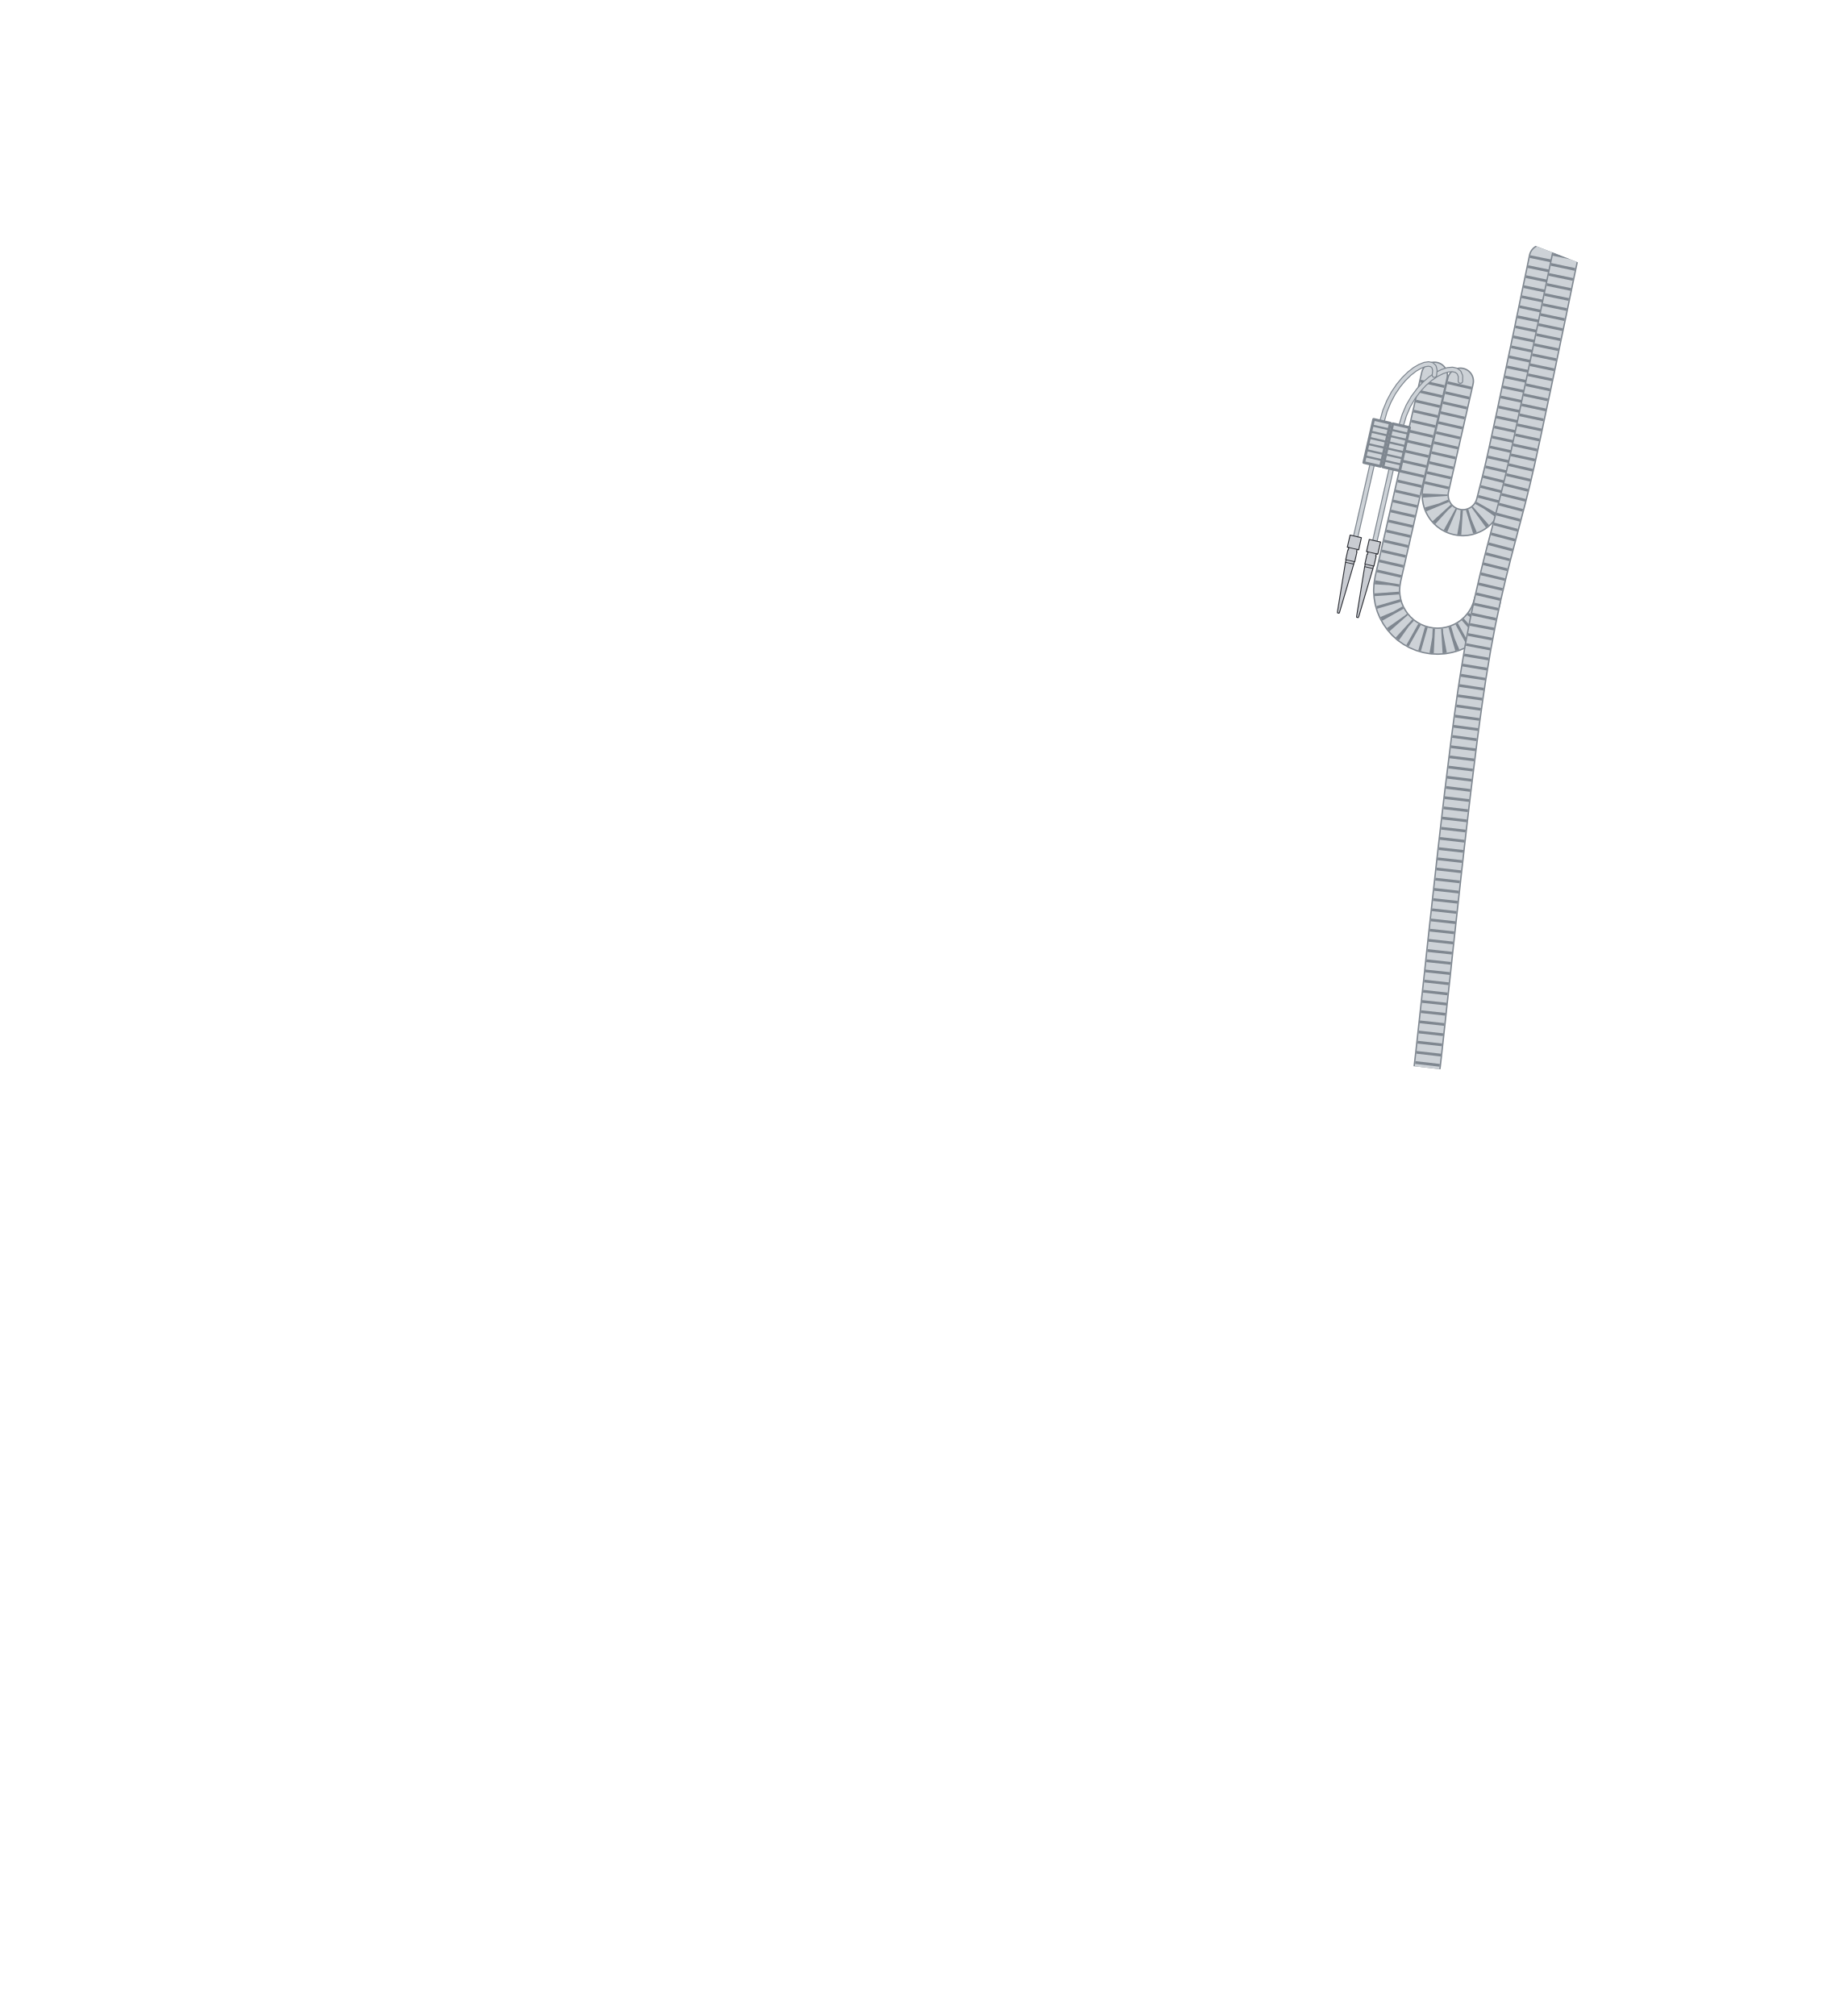
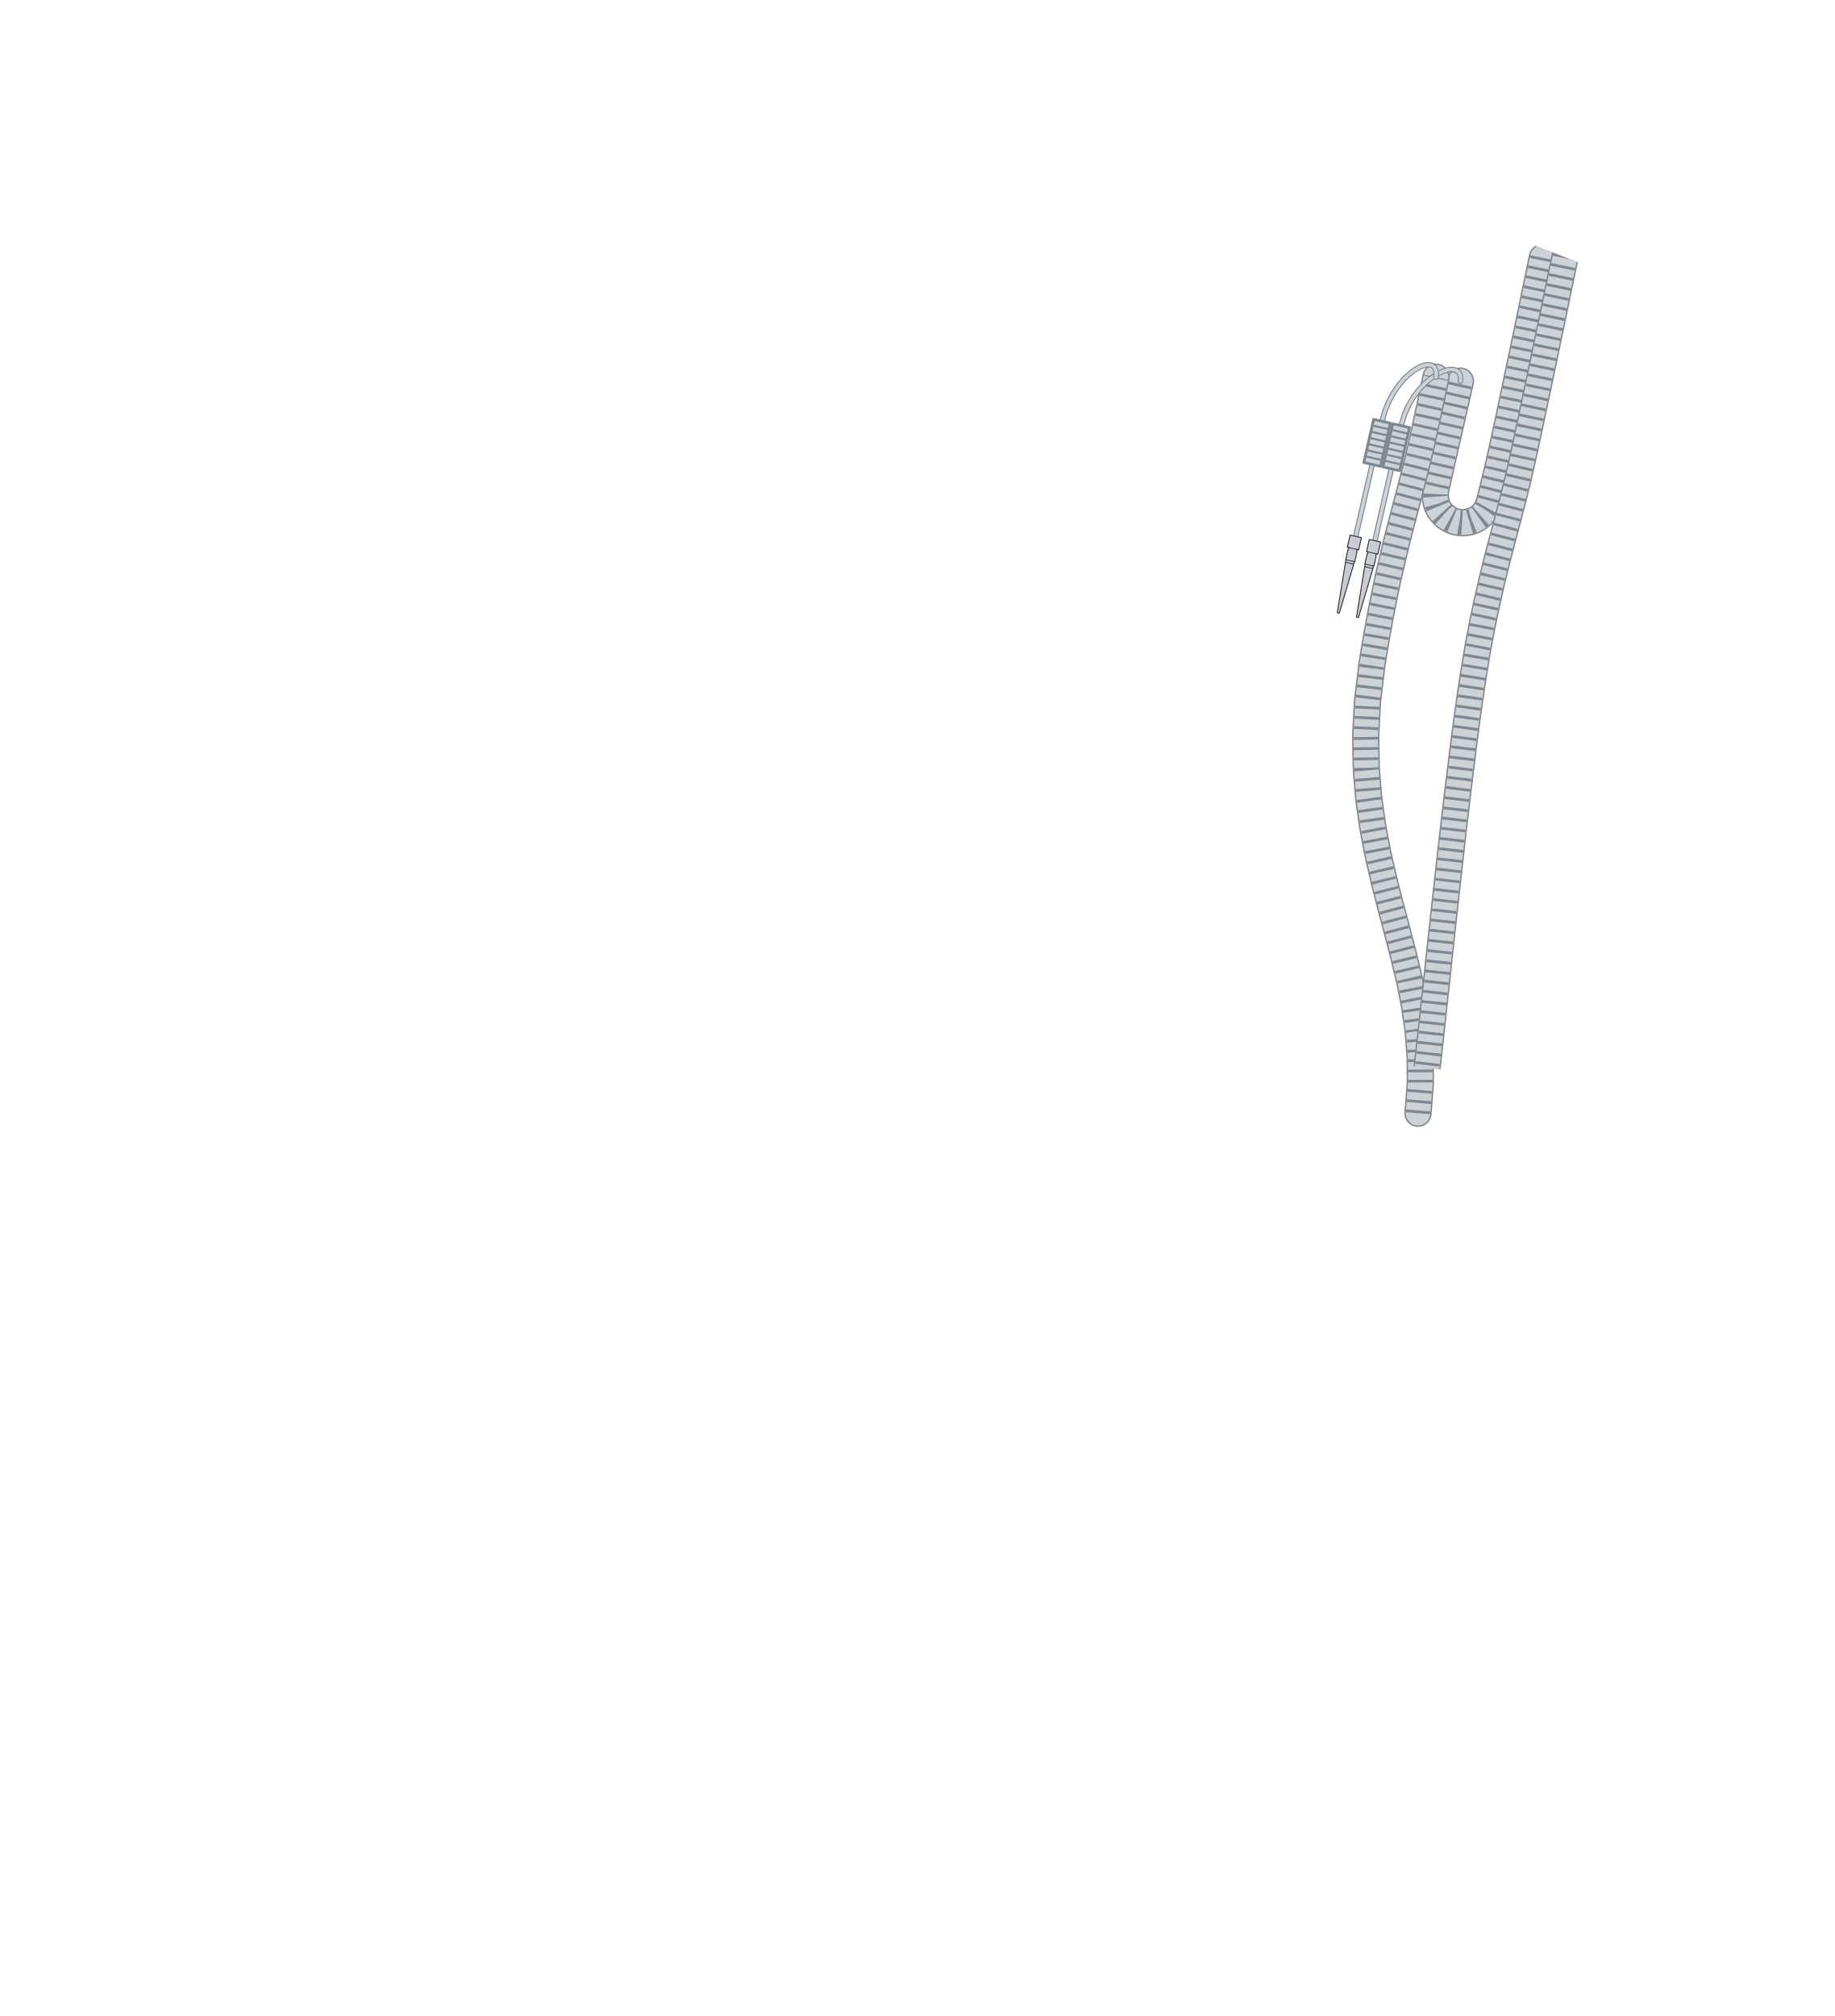
<svg xmlns="http://www.w3.org/2000/svg" width="26.859in" height="29.509in" viewBox="0 0 2685.94 2950.87" data-asset-id="garment-blues-class-b-shirt-male-cord-aide-de-camp" data-source="original" data-units="0.01in">
  <defs>
    <linearGradient id="garment-blues-class-b-shirt-male-cord-aide-de-camp__coatShade" gradientUnits="userSpaceOnUse" x1="-12" y1="0" x2="12" y2="0">
      <stop offset="0" stop-color="#000" stop-opacity=".30" />
      <stop offset=".12" stop-color="#000" stop-opacity=".08" />
      <stop offset=".3" stop-color="#000" stop-opacity="0" />
      <stop offset=".7" stop-color="#000" stop-opacity="0" />
      <stop offset=".88" stop-color="#000" stop-opacity=".08" />
      <stop offset="1" stop-color="#000" stop-opacity=".30" />
    </linearGradient>
    <linearGradient id="garment-blues-class-b-shirt-male-cord-aide-de-camp__topLight" x1="0" y1="0" x2="0" y2="1">
      <stop offset="0" stop-color="#fff" stop-opacity=".10" />
      <stop offset="1" stop-color="#fff" stop-opacity="0" />
    </linearGradient>
    <radialGradient id="garment-blues-class-b-shirt-male-cord-aide-de-camp__btn" cx=".4" cy=".35" r=".8">
      <stop offset="0" stop-color="#ffffff" />
      <stop offset=".6" stop-color="#cfd3da" />
      <stop offset="1" stop-color="#8d939e" />
    </radialGradient>
    <linearGradient id="garment-blues-class-b-shirt-male-cord-aide-de-camp__plate" x1="0" y1="0" x2="0" y2="1">
      <stop offset="0" stop-color="#e4e6ea" />
      <stop offset="1" stop-color="#a9aeb8" />
    </linearGradient>
  </defs>
  <g id="garment-blues-class-b-shirt-male-cord-aide-de-camp__art" transform="translate(1342.968 10.000) scale(100)">
    <defs>
      <clipPath id="garment-blues-class-b-shirt-male-cord-aide-de-camp__cordClip">
        <path d="M-2.997,0.030L-2.808,0.021L-2.683,0.083L-0.929,1.548L0.000,2.200L0.929,1.548L2.683,0.083L2.808,0.021L2.997,0.030L4.270,1.636L9.667,3.738L9.865,3.853L10.183,4.240L10.695,4.990L12.138,7.067L12.529,8.395L13.015,10.702L13.230,12.547L13.190,15.663L12.967,15.845L7.663,15.529L7.154,19.702L7.039,22.759L7.813,27.029L7.961,29.048L7.913,29.197L7.731,29.278L6.115,29.278L-7.878,29.230L-7.961,28.471L-7.846,27.259L-7.039,22.759L-7.154,19.702L-7.663,15.529L-12.967,15.845L-13.190,15.663L-13.230,12.547L-12.982,10.471L-12.138,7.067L-10.108,4.125L-9.865,3.853L-9.667,3.738L-4.270,1.636Z" clip-rule="evenodd" />
      </clipPath>
    </defs>
    <g clip-path="url(#garment-blues-class-b-shirt-male-cord-aide-de-camp__cordClip)">
      <g id="garment-blues-class-b-shirt-male-cord-aide-de-camp__aiguillette">
        <g id="garment-blues-class-b-shirt-male-cord-aide-de-camp__aiguillette-loop">
          <g id="garment-blues-class-b-shirt-male-cord-aide-de-camp__aiguillette-braid-short">
-             <path d="M9.150,3.672L9.114,3.848L9.077,4.025L9.040,4.201L9.004,4.377L8.967,4.553L8.931,4.730L8.894,4.906L8.857,5.082L8.820,5.258L8.783,5.434L8.746,5.609L8.709,5.785L8.672,5.961L8.634,6.137L8.596,6.312L8.558,6.488L8.520,6.659L8.479,6.835L8.437,7.004L8.394,7.175L8.378,7.237L8.365,7.282L8.347,7.325L8.325,7.364L8.299,7.401L8.269,7.434L8.236,7.463L8.200,7.489L8.161,7.510L8.120,7.527L8.078,7.540L8.033,7.548L7.988,7.551L7.942,7.548L7.896,7.540L7.850,7.527L7.808,7.509L7.768,7.487L7.732,7.461L7.699,7.431L7.669,7.398L7.644,7.362L7.622,7.323L7.605,7.282L7.593,7.240L7.585,7.195L7.582,7.150L7.584,7.104L7.592,7.058L7.952,5.478" fill="none" stroke="#7f8790" stroke-width="0.400" stroke-linejoin="round" stroke-linecap="round" />
-             <path d="M9.150,3.672L9.114,3.848L9.077,4.025L9.040,4.201L9.004,4.377L8.967,4.553L8.931,4.730L8.894,4.906L8.857,5.082L8.820,5.258L8.783,5.434L8.746,5.609L8.709,5.785L8.672,5.961L8.634,6.137L8.596,6.312L8.558,6.488L8.520,6.659L8.479,6.835L8.437,7.004L8.394,7.175L8.378,7.237L8.365,7.282L8.347,7.325L8.325,7.364L8.299,7.401L8.269,7.434L8.236,7.463L8.200,7.489L8.161,7.510L8.120,7.527L8.078,7.540L8.033,7.548L7.988,7.551L7.942,7.548L7.896,7.540L7.850,7.527L7.808,7.509L7.768,7.487L7.732,7.461L7.699,7.431L7.669,7.398L7.644,7.362L7.622,7.323L7.605,7.282L7.593,7.240L7.585,7.195L7.582,7.150L7.584,7.104L7.592,7.058L7.952,5.478" fill="none" stroke="#cdd2d7" stroke-width="0.360" stroke-linejoin="round" stroke-linecap="round" />
-             <path d="M9.150,3.672L9.114,3.848L9.077,4.025L9.040,4.201L9.004,4.377L8.967,4.553L8.931,4.730L8.894,4.906L8.857,5.082L8.820,5.258L8.783,5.434L8.746,5.609L8.709,5.785L8.672,5.961L8.634,6.137L8.596,6.312L8.558,6.488L8.520,6.659L8.479,6.835L8.437,7.004L8.394,7.175L8.378,7.237L8.365,7.282L8.347,7.325L8.325,7.364L8.299,7.401L8.269,7.434L8.236,7.463L8.200,7.489L8.161,7.510L8.120,7.527L8.078,7.540L8.033,7.548L7.988,7.551L7.942,7.548L7.896,7.540L7.850,7.527L7.808,7.509L7.768,7.487L7.732,7.461L7.699,7.431L7.669,7.398L7.644,7.362L7.622,7.323L7.605,7.282L7.593,7.240L7.585,7.195L7.582,7.150L7.584,7.104L7.592,7.058L7.952,5.478" fill="none" stroke="#7f8790" stroke-width="0.360" stroke-dasharray="0.040 0.110" stroke-linejoin="round" stroke-linecap="butt" />
+             <path d="M9.150,3.672L9.114,3.848L9.077,4.025L9.040,4.201L9.004,4.377L8.967,4.553L8.931,4.730L8.894,4.906L8.857,5.082L8.820,5.258L8.783,5.434L8.746,5.609L8.709,5.785L8.672,5.961L8.634,6.137L8.596,6.312L8.558,6.487L8.519,6.660L8.479,6.832L8.437,7.004L8.394,7.176L8.378,7.237L8.365,7.282L8.347,7.325L8.325,7.364L8.299,7.401L8.269,7.434L8.236,7.463L8.200,7.489L8.161,7.510L8.120,7.527L8.077,7.540L8.033,7.548L7.988,7.551L7.942,7.548L7.896,7.540L7.850,7.527L7.808,7.509L7.768,7.487L7.732,7.461L7.699,7.431L7.669,7.398L7.644,7.362L7.622,7.323L7.605,7.282L7.593,7.240L7.585,7.195L7.582,7.150L7.584,7.104L7.592,7.058L7.952,5.478" fill="none" stroke="#7f8790" stroke-width="0.400" stroke-linejoin="round" stroke-linecap="round" />
+             <path d="M9.150,3.672L9.114,3.848L9.077,4.025L9.040,4.201L9.004,4.377L8.967,4.553L8.931,4.730L8.894,4.906L8.857,5.082L8.820,5.258L8.783,5.434L8.746,5.609L8.709,5.785L8.672,5.961L8.634,6.137L8.596,6.312L8.558,6.487L8.519,6.660L8.479,6.832L8.437,7.004L8.394,7.176L8.378,7.237L8.365,7.282L8.347,7.325L8.325,7.364L8.299,7.401L8.269,7.434L8.236,7.463L8.200,7.489L8.161,7.510L8.120,7.527L8.077,7.540L8.033,7.548L7.988,7.551L7.942,7.548L7.896,7.540L7.850,7.527L7.808,7.509L7.768,7.487L7.732,7.461L7.699,7.431L7.669,7.398L7.644,7.362L7.622,7.323L7.605,7.282L7.593,7.240L7.585,7.195L7.582,7.150L7.584,7.104L7.592,7.058L7.952,5.478" fill="none" stroke="#cdd2d7" stroke-width="0.360" stroke-linejoin="round" stroke-linecap="round" />
+             <path d="M9.150,3.672L9.114,3.848L9.077,4.025L9.040,4.201L9.004,4.377L8.967,4.553L8.931,4.730L8.894,4.906L8.857,5.082L8.820,5.258L8.783,5.434L8.746,5.609L8.709,5.785L8.672,5.961L8.634,6.137L8.596,6.312L8.558,6.487L8.519,6.660L8.479,6.832L8.437,7.004L8.394,7.176L8.378,7.237L8.365,7.282L8.347,7.325L8.325,7.364L8.299,7.401L8.269,7.434L8.236,7.463L8.200,7.489L8.161,7.510L8.120,7.527L8.077,7.540L8.033,7.548L7.988,7.551L7.942,7.548L7.896,7.540L7.850,7.527L7.808,7.509L7.768,7.487L7.732,7.461L7.699,7.431L7.669,7.398L7.644,7.362L7.622,7.323L7.605,7.282L7.593,7.240L7.585,7.195L7.582,7.150L7.584,7.104L7.592,7.058L7.952,5.478" fill="none" stroke="#7f8790" stroke-width="0.360" stroke-dasharray="0.040 0.110" stroke-linejoin="round" stroke-linecap="butt" />
          </g>
          <g id="garment-blues-class-b-shirt-male-cord-aide-de-camp__aiguillette-braid-long">
-             <path d="M8.343,8.705L8.319,8.789L8.286,8.868L8.245,8.941L8.196,9.008L8.141,9.069L8.080,9.123L8.013,9.171L7.942,9.210L7.866,9.242L7.787,9.265L7.706,9.280L7.622,9.285L7.537,9.281L7.451,9.266L7.367,9.242L7.289,9.209L7.216,9.168L7.148,9.120L7.087,9.064L7.033,9.003L6.986,8.936L6.946,8.865L6.914,8.789L6.891,8.710L6.877,8.629L6.871,8.545L6.876,8.460L6.890,8.374L7.571,5.391" fill="none" stroke="#7f8790" stroke-width="0.400" stroke-linejoin="round" stroke-linecap="round" />
-             <path d="M8.343,8.705L8.319,8.789L8.286,8.868L8.245,8.941L8.196,9.008L8.141,9.069L8.080,9.123L8.013,9.171L7.942,9.210L7.866,9.242L7.787,9.265L7.706,9.280L7.622,9.285L7.537,9.281L7.451,9.266L7.367,9.242L7.289,9.209L7.216,9.168L7.148,9.120L7.087,9.064L7.033,9.003L6.986,8.936L6.946,8.865L6.914,8.789L6.891,8.710L6.877,8.629L6.871,8.545L6.876,8.460L6.890,8.374L7.571,5.391" fill="none" stroke="#cdd2d7" stroke-width="0.360" stroke-linejoin="round" stroke-linecap="round" />
-             <path d="M8.343,8.705L8.319,8.789L8.286,8.868L8.245,8.941L8.196,9.008L8.141,9.069L8.080,9.123L8.013,9.171L7.942,9.210L7.866,9.242L7.787,9.265L7.706,9.280L7.622,9.285L7.537,9.281L7.451,9.266L7.367,9.242L7.289,9.209L7.216,9.168L7.148,9.120L7.087,9.064L7.033,9.003L6.986,8.936L6.946,8.865L6.914,8.789L6.891,8.710L6.877,8.629L6.871,8.545L6.876,8.460L6.890,8.374L7.571,5.391" fill="none" stroke="#7f8790" stroke-width="0.360" stroke-dasharray="0.040 0.110" stroke-linejoin="round" stroke-linecap="butt" />
+             <path d="M7.330,16.194L7.364,15.775L7.363,15.376L7.333,14.991L7.279,14.618L7.207,14.252L7.120,13.889L7.026,13.527L6.928,13.161L6.833,12.787L6.744,12.402L6.668,12.002L6.609,11.584L6.573,11.143L6.565,10.675L6.590,10.178L6.654,9.648L6.672,9.528L6.703,9.343L6.736,9.152L6.771,8.959L6.808,8.770L6.847,8.574L6.887,8.387L6.931,8.194L6.975,8.007L7.021,7.819L7.068,7.634L7.115,7.454L7.162,7.276L7.207,7.104L7.252,6.934L7.293,6.772L7.333,6.611L7.371,6.450L7.408,6.285L7.445,6.117L7.482,5.944L7.520,5.770L7.557,5.595L7.594,5.421" fill="none" stroke="#7f8790" stroke-width="0.400" stroke-linejoin="round" stroke-linecap="round" />
+             <path d="M7.330,16.194L7.364,15.775L7.363,15.376L7.333,14.991L7.279,14.618L7.207,14.252L7.120,13.889L7.026,13.527L6.928,13.161L6.833,12.787L6.744,12.402L6.668,12.002L6.609,11.584L6.573,11.143L6.565,10.675L6.590,10.178L6.654,9.648L6.672,9.528L6.703,9.343L6.736,9.152L6.771,8.959L6.808,8.770L6.847,8.574L6.887,8.387L6.931,8.194L6.975,8.007L7.021,7.819L7.068,7.634L7.115,7.454L7.162,7.276L7.207,7.104L7.252,6.934L7.293,6.772L7.333,6.611L7.371,6.450L7.408,6.285L7.445,6.117L7.482,5.944L7.520,5.770L7.557,5.595L7.594,5.421" fill="none" stroke="#cdd2d7" stroke-width="0.360" stroke-linejoin="round" stroke-linecap="round" />
+             <path d="M7.330,16.194L7.364,15.775L7.363,15.376L7.333,14.991L7.279,14.618L7.207,14.252L7.120,13.889L7.026,13.527L6.928,13.161L6.833,12.787L6.744,12.402L6.668,12.002L6.609,11.584L6.573,11.143L6.565,10.675L6.590,10.178L6.654,9.648L6.672,9.528L6.703,9.343L6.736,9.152L6.771,8.959L6.808,8.770L6.847,8.574L6.887,8.387L6.931,8.194L6.975,8.007L7.021,7.819L7.068,7.634L7.115,7.454L7.162,7.276L7.207,7.104L7.252,6.934L7.293,6.772L7.333,6.611L7.371,6.450L7.408,6.285L7.445,6.117L7.482,5.944L7.520,5.770L7.557,5.595L7.594,5.421" fill="none" stroke="#7f8790" stroke-width="0.360" stroke-dasharray="0.040 0.110" stroke-linejoin="round" stroke-linecap="butt" />
          </g>
        </g>
      </g>
      <g id="garment-blues-class-b-shirt-male-cord-aide-de-camp__cord">
        <path id="garment-blues-class-b-shirt-male-cord-aide-de-camp__cord-path" d="M9.611,3.053L9.427,3.931L9.375,4.182L9.314,4.479L9.244,4.812L9.170,5.169L9.092,5.541L9.012,5.917L8.934,6.285L8.858,6.635L8.790,6.929L8.720,7.211L8.648,7.486L8.575,7.762L8.501,8.045L8.427,8.342L8.353,8.660L8.279,9.006L8.207,9.386L8.137,9.808L8.095,10.087L8.051,10.399L8.006,10.738L7.961,11.100L7.914,11.478L7.868,11.869L7.822,12.267L7.777,12.668L7.733,13.065L7.690,13.454L7.649,13.830L7.611,14.188L7.574,14.523L7.541,14.829L7.511,15.103L7.485,15.338L7.463,15.529" fill="none" stroke="#7f8790" stroke-width="0.400" stroke-linejoin="round" stroke-linecap="butt" />
        <path d="M9.611,3.053L9.427,3.931L9.375,4.182L9.314,4.479L9.244,4.812L9.170,5.169L9.092,5.541L9.012,5.917L8.934,6.285L8.858,6.635L8.790,6.929L8.720,7.211L8.648,7.486L8.575,7.762L8.501,8.045L8.427,8.342L8.353,8.660L8.279,9.006L8.207,9.386L8.137,9.808L8.095,10.087L8.051,10.399L8.006,10.738L7.961,11.100L7.914,11.478L7.868,11.869L7.822,12.267L7.777,12.668L7.733,13.065L7.690,13.454L7.649,13.830L7.611,14.188L7.574,14.523L7.541,14.829L7.511,15.103L7.485,15.338L7.463,15.529" fill="none" stroke="#cdd2d7" stroke-width="0.360" stroke-linejoin="round" stroke-linecap="butt" />
        <path d="M9.611,3.053L9.427,3.931L9.375,4.182L9.314,4.479L9.244,4.812L9.170,5.169L9.092,5.541L9.012,5.917L8.934,6.285L8.858,6.635L8.790,6.929L8.720,7.211L8.648,7.486L8.575,7.762L8.501,8.045L8.427,8.342L8.353,8.660L8.279,9.006L8.207,9.386L8.137,9.808L8.095,10.087L8.051,10.399L8.006,10.738L7.961,11.100L7.914,11.478L7.868,11.869L7.822,12.267L7.777,12.668L7.733,13.065L7.690,13.454L7.649,13.830L7.611,14.188L7.574,14.523L7.541,14.829L7.511,15.103L7.485,15.338L7.463,15.529" fill="none" stroke="#7f8790" stroke-width="0.360" stroke-dasharray="0.040 0.110" stroke-linejoin="round" stroke-linecap="butt" />
      </g>
      <g id="garment-blues-class-b-shirt-male-cord-aide-de-camp__aiguillette-hang">
        <g id="garment-blues-class-b-shirt-male-cord-aide-de-camp__aiguillette-cord-short">
          <path d="M7.952,5.478L7.953,5.405L7.931,5.352L7.891,5.320L7.835,5.307L7.766,5.313L7.688,5.338L7.603,5.380L7.515,5.440L7.426,5.517L7.340,5.610L7.260,5.718L7.188,5.841L7.129,5.979L7.084,6.130" fill="none" stroke="#7f8790" stroke-width="0.080" stroke-linecap="round" stroke-linejoin="round" />
          <path d="M7.952,5.478L7.953,5.405L7.931,5.352L7.891,5.320L7.835,5.307L7.766,5.313L7.688,5.338L7.603,5.380L7.515,5.440L7.426,5.517L7.340,5.610L7.260,5.718L7.188,5.841L7.129,5.979L7.084,6.130" fill="none" stroke="#cdd2d7" stroke-width="0.050" stroke-linecap="round" stroke-linejoin="round" />
          <path d="M6.940,6.762L6.700,7.815" fill="none" stroke="#7f8790" stroke-width="0.080" stroke-linecap="round" />
          <path d="M6.940,6.762L6.700,7.815" fill="none" stroke="#cdd2d7" stroke-width="0.050" stroke-linecap="round" />
        </g>
        <g id="garment-blues-class-b-shirt-male-cord-aide-de-camp__aiguillette-whipping-short">
          <path d="M6.962,6.102L7.207,6.158L7.063,6.790L6.817,6.734Z" fill="#cdd2d7" stroke="#7f8790" stroke-width="0.04" stroke-linejoin="round" />
          <path d="M6.941,6.192L7.187,6.248" stroke="#7f8790" stroke-width="0.03" fill="none" />
          <path d="M6.920,6.282L7.166,6.338" stroke="#7f8790" stroke-width="0.03" fill="none" />
          <path d="M6.900,6.373L7.145,6.429" stroke="#7f8790" stroke-width="0.03" fill="none" />
          <path d="M6.879,6.463L7.125,6.519" stroke="#7f8790" stroke-width="0.03" fill="none" />
          <path d="M6.859,6.553L7.104,6.609" stroke="#7f8790" stroke-width="0.03" fill="none" />
          <path d="M6.838,6.643L7.084,6.699" stroke="#7f8790" stroke-width="0.03" fill="none" />
        </g>
        <g id="garment-blues-class-b-shirt-male-cord-aide-de-camp__aiguillette-tip-short">
          <path d="M6.617,7.796L6.577,7.973L6.599,7.978L6.591,8.014L6.585,8.013L6.553,8.156L6.559,8.157L6.550,8.194L6.433,8.915L6.432,8.935L6.456,8.940L6.464,8.922L6.671,8.222L6.679,8.184L6.685,8.186L6.718,8.043L6.712,8.042L6.720,8.006L6.742,8.011L6.783,7.834Z" fill="#c9ccd2" stroke="#2e3036" stroke-width="0.014" stroke-linejoin="round" />
          <path d="M6.577,7.973L6.742,8.011M6.553,8.156L6.685,8.186M6.550,8.194L6.671,8.222" stroke="#2e3036" stroke-width="0.012" fill="none" />
        </g>
        <g id="garment-blues-class-b-shirt-male-cord-aide-de-camp__aiguillette-cord-long">
-           <path d="M7.571,5.391L7.578,5.319L7.565,5.268L7.533,5.238L7.486,5.227L7.427,5.236L7.359,5.263L7.283,5.307L7.204,5.369L7.123,5.448L7.045,5.542L6.970,5.652L6.904,5.776L6.847,5.914L6.804,6.066" fill="none" stroke="#7f8790" stroke-width="0.080" stroke-linecap="round" stroke-linejoin="round" />
-           <path d="M7.571,5.391L7.578,5.319L7.565,5.268L7.533,5.238L7.486,5.227L7.427,5.236L7.359,5.263L7.283,5.307L7.204,5.369L7.123,5.448L7.045,5.542L6.970,5.652L6.904,5.776L6.847,5.914L6.804,6.066" fill="none" stroke="#cdd2d7" stroke-width="0.050" stroke-linecap="round" stroke-linejoin="round" />
+           <path d="M7.594,5.421L7.597,5.343L7.579,5.287L7.544,5.252L7.495,5.238L7.433,5.244L7.363,5.268L7.286,5.311L7.206,5.372L7.124,5.449L7.045,5.543L6.971,5.652L6.904,5.776L6.847,5.914L6.804,6.066" fill="none" stroke="#7f8790" stroke-width="0.080" stroke-linecap="round" stroke-linejoin="round" />
+           <path d="M7.594,5.421L7.597,5.343L7.579,5.287L7.544,5.252L7.495,5.238L7.433,5.244L7.363,5.268L7.286,5.311L7.206,5.372L7.124,5.449L7.045,5.543L6.971,5.652L6.904,5.776L6.847,5.914L6.804,6.066" fill="none" stroke="#cdd2d7" stroke-width="0.050" stroke-linecap="round" stroke-linejoin="round" />
          <path d="M6.660,6.698L6.419,7.751" fill="none" stroke="#7f8790" stroke-width="0.080" stroke-linecap="round" />
          <path d="M6.660,6.698L6.419,7.751" fill="none" stroke="#cdd2d7" stroke-width="0.050" stroke-linecap="round" />
        </g>
        <g id="garment-blues-class-b-shirt-male-cord-aide-de-camp__aiguillette-whipping-long">
          <path d="M6.681,6.038L6.926,6.094L6.782,6.726L6.537,6.670Z" fill="#cdd2d7" stroke="#7f8790" stroke-width="0.04" stroke-linejoin="round" />
          <path d="M6.660,6.128L6.906,6.184" stroke="#7f8790" stroke-width="0.03" fill="none" />
          <path d="M6.640,6.218L6.885,6.274" stroke="#7f8790" stroke-width="0.03" fill="none" />
          <path d="M6.619,6.309L6.865,6.365" stroke="#7f8790" stroke-width="0.03" fill="none" />
          <path d="M6.598,6.399L6.844,6.455" stroke="#7f8790" stroke-width="0.03" fill="none" />
          <path d="M6.578,6.489L6.824,6.545" stroke="#7f8790" stroke-width="0.03" fill="none" />
          <path d="M6.557,6.579L6.803,6.635" stroke="#7f8790" stroke-width="0.03" fill="none" />
        </g>
        <g id="garment-blues-class-b-shirt-male-cord-aide-de-camp__aiguillette-tip-long">
          <path d="M6.337,7.732L6.296,7.909L6.318,7.914L6.310,7.950L6.304,7.949L6.272,8.092L6.278,8.093L6.269,8.130L6.152,8.851L6.152,8.871L6.175,8.876L6.183,8.858L6.390,8.157L6.398,8.120L6.404,8.122L6.437,7.979L6.431,7.978L6.439,7.942L6.462,7.947L6.502,7.770Z" fill="#c9ccd2" stroke="#2e3036" stroke-width="0.014" stroke-linejoin="round" />
          <path d="M6.296,7.909L6.462,7.947M6.272,8.092L6.404,8.122M6.269,8.130L6.390,8.157" stroke="#2e3036" stroke-width="0.012" fill="none" />
        </g>
      </g>
    </g>
  </g>
</svg>
